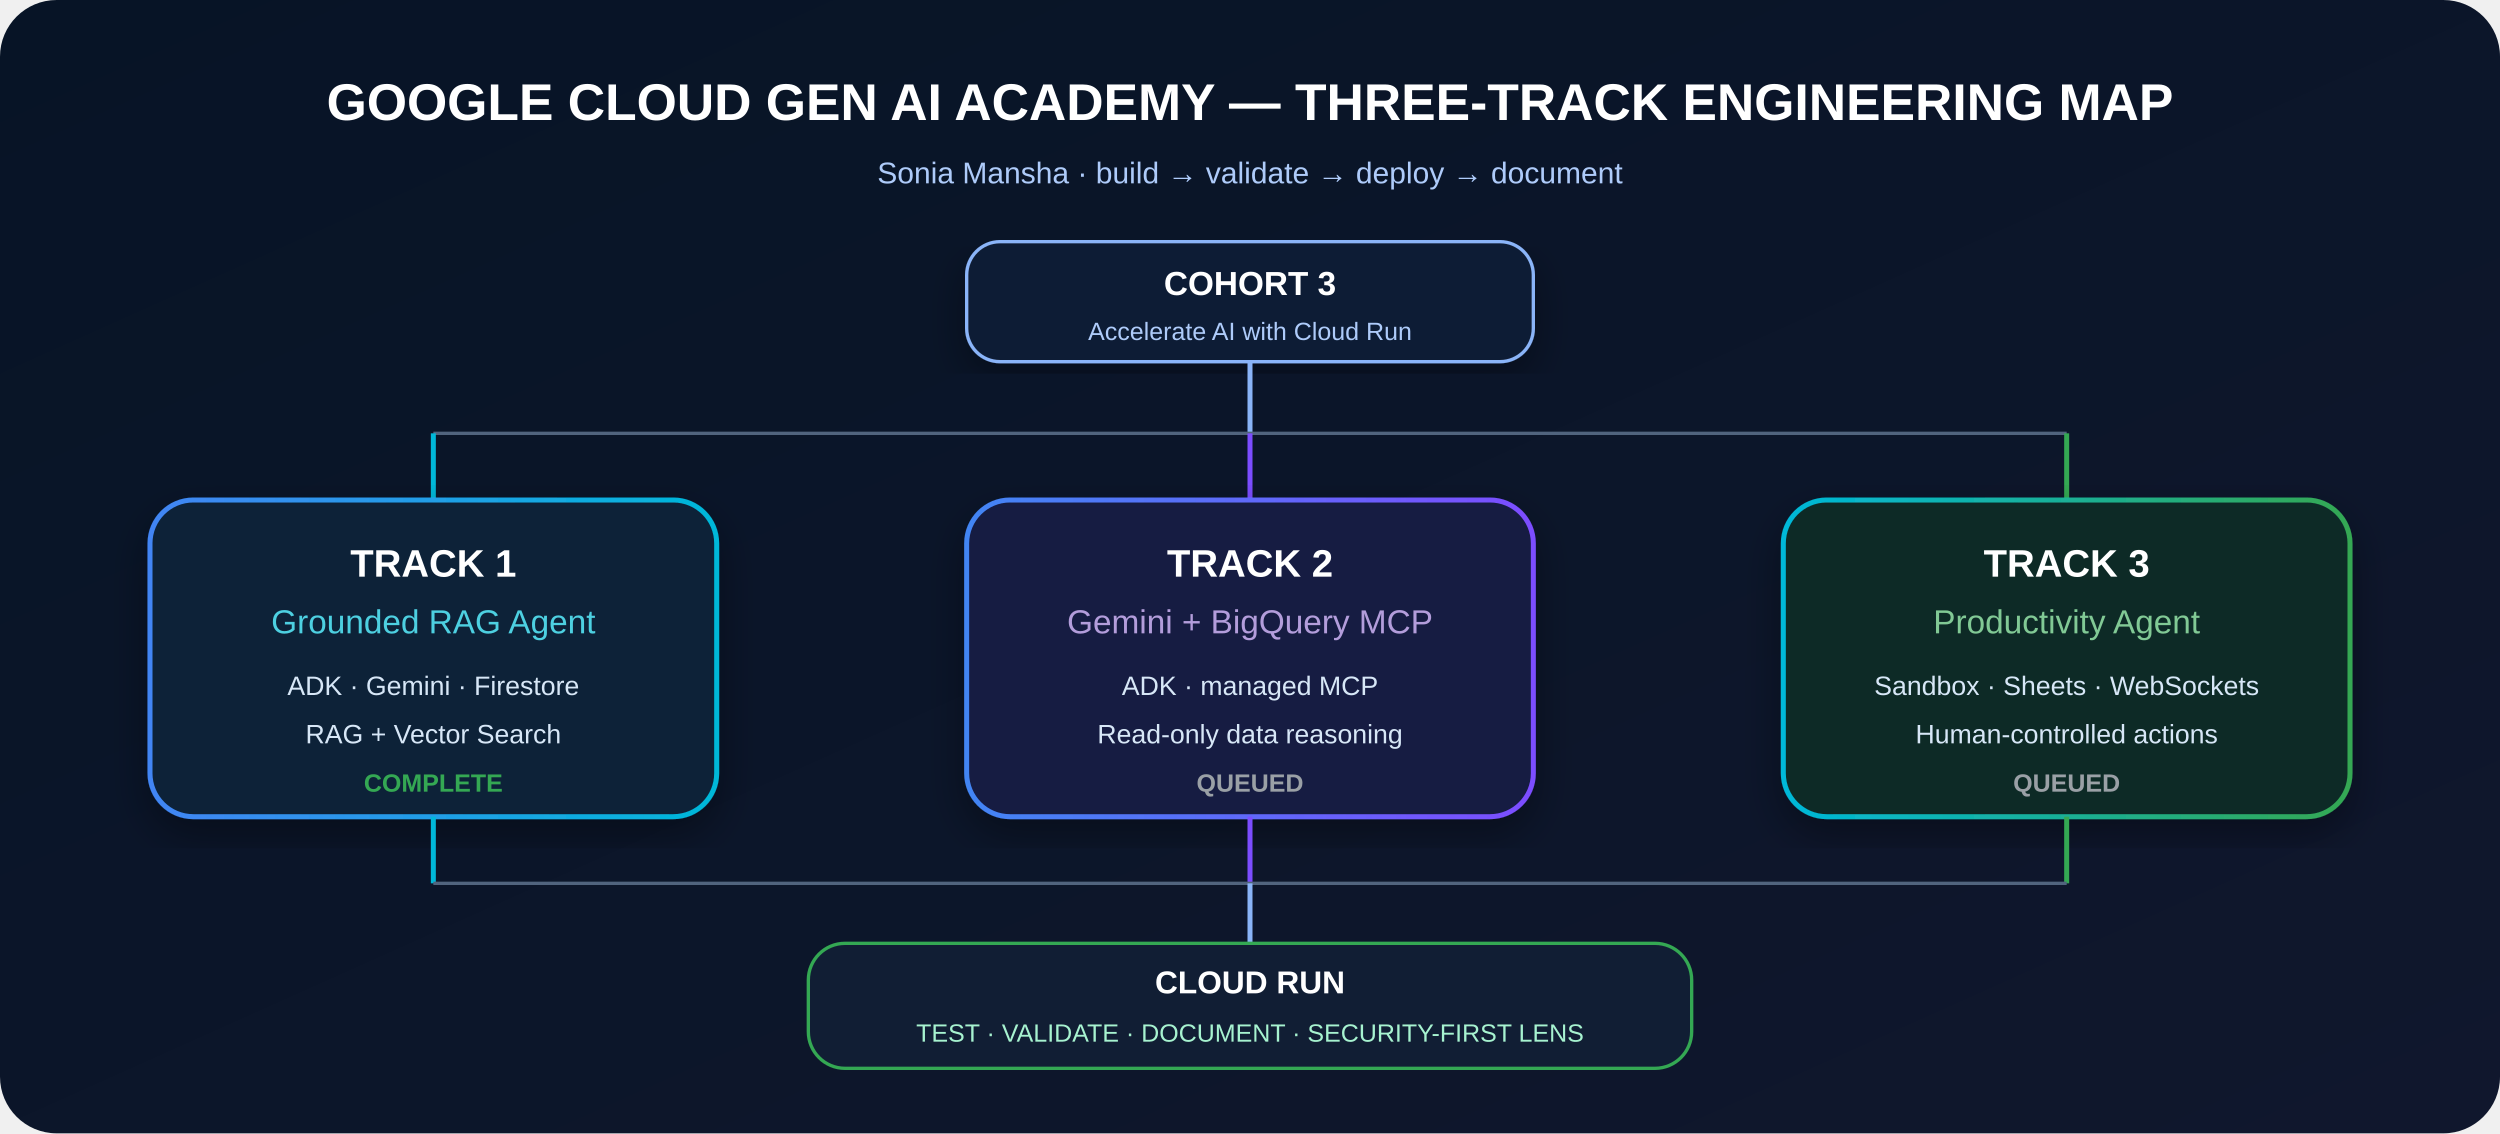
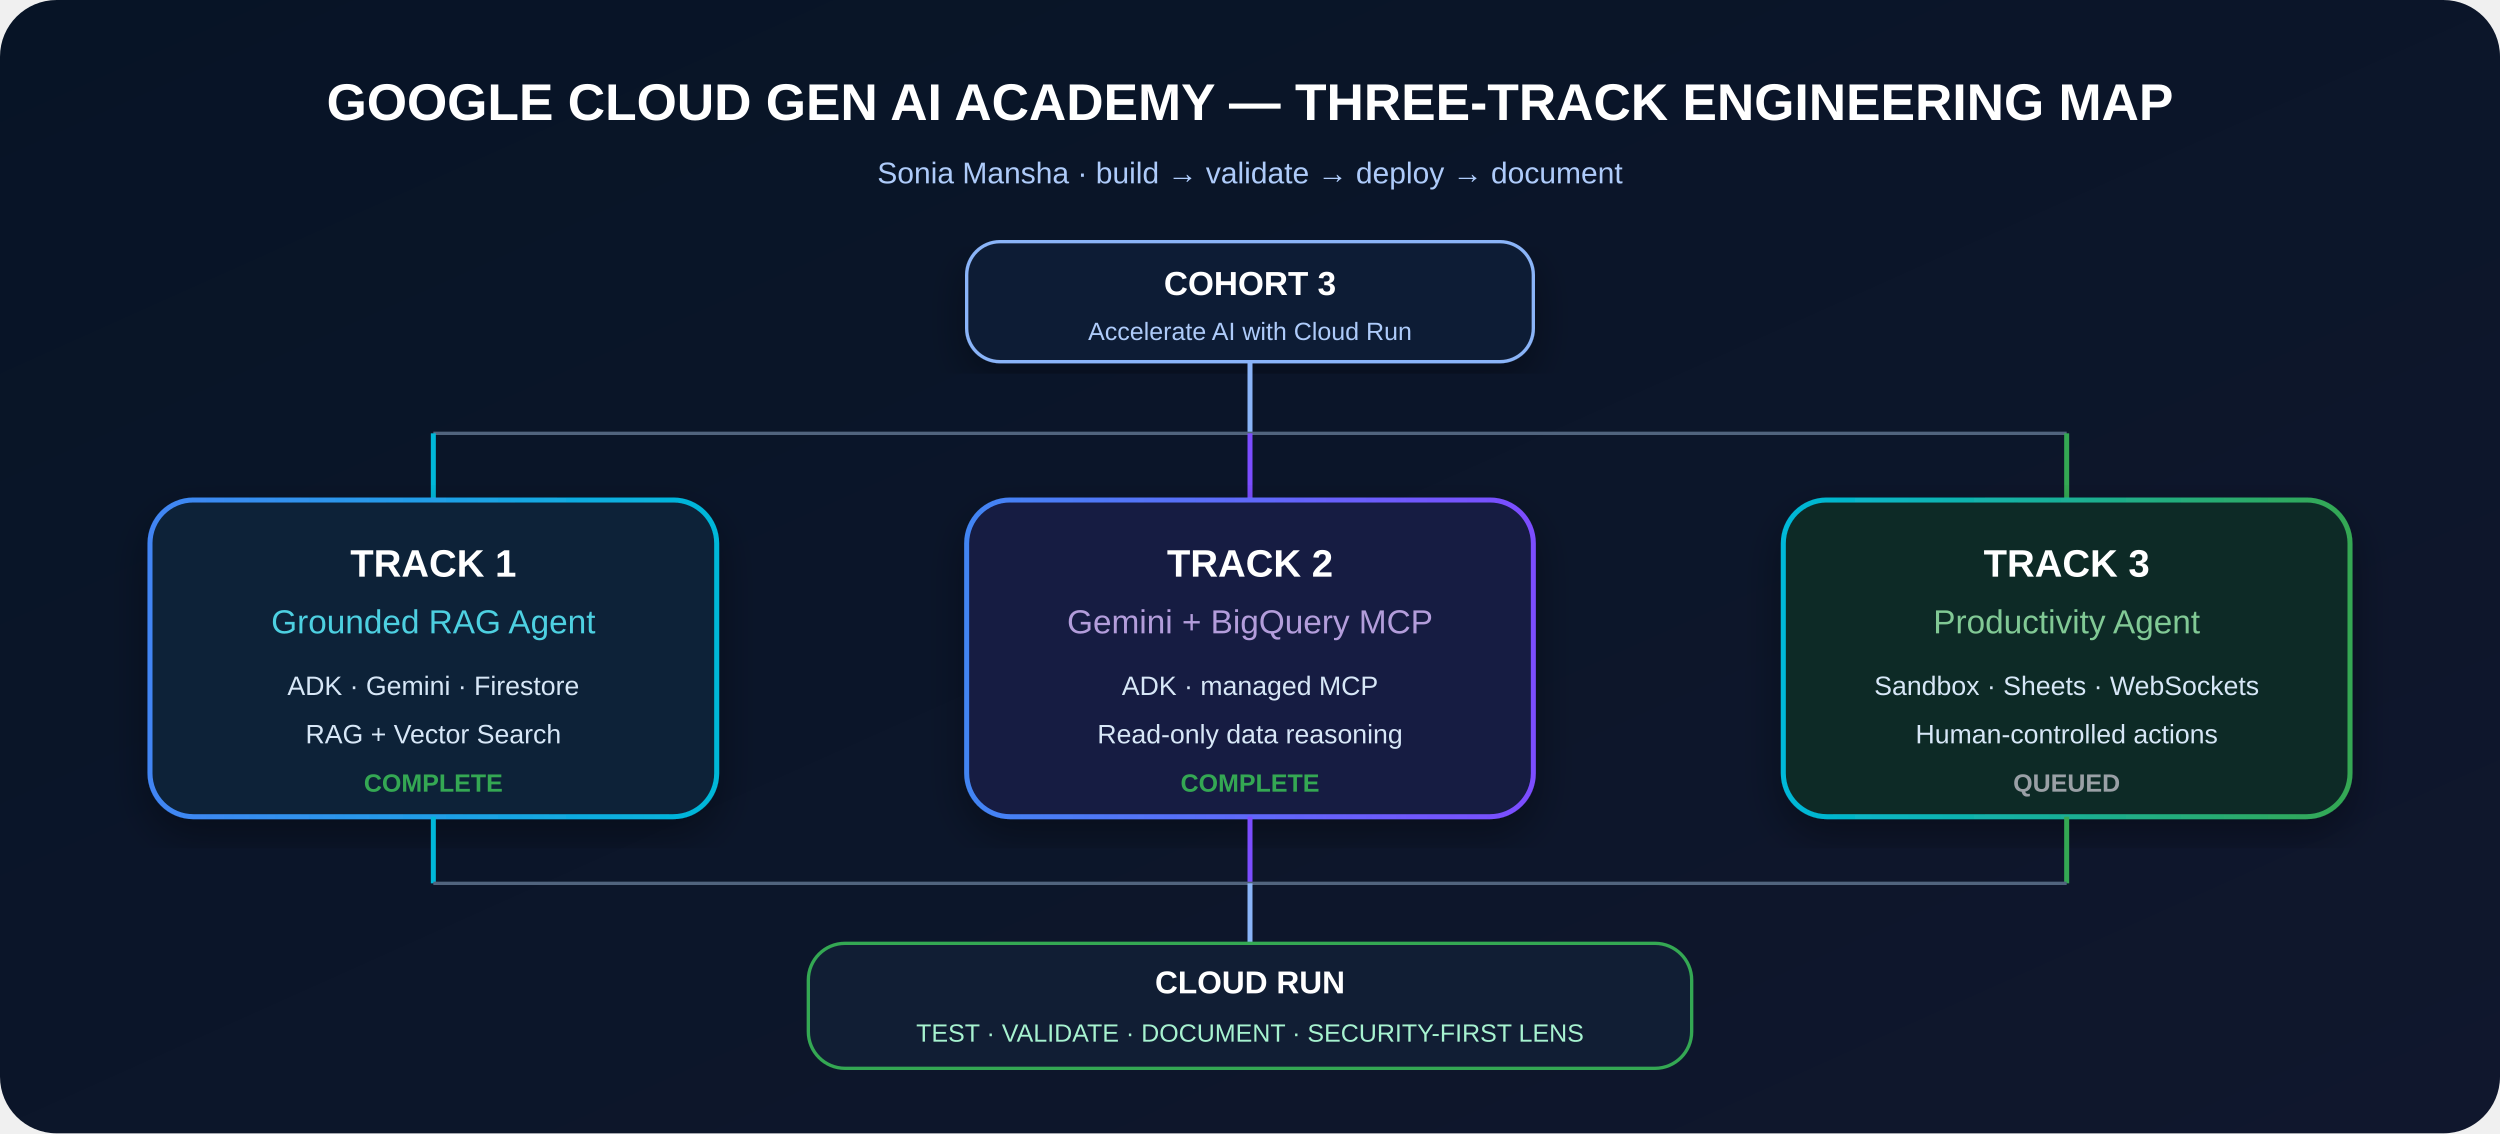
<svg xmlns="http://www.w3.org/2000/svg" width="1500" height="680" viewBox="0 0 1500 680">
  <defs>
    <linearGradient id="bg" x1="0" y1="0" x2="1" y2="1">
      <stop offset="0" stop-color="#071426" />
      <stop offset="1" stop-color="#10172d" />
    </linearGradient>
    <linearGradient id="g1" x1="0" y1="0" x2="1" y2="0">
      <stop offset="0" stop-color="#4285F4" />
      <stop offset="1" stop-color="#00B8D9" />
    </linearGradient>
    <linearGradient id="g2" x1="0" y1="0" x2="1" y2="0">
      <stop offset="0" stop-color="#4285F4" />
      <stop offset="1" stop-color="#7C4DFF" />
    </linearGradient>
    <linearGradient id="g3" x1="0" y1="0" x2="1" y2="0">
      <stop offset="0" stop-color="#00B8D9" />
      <stop offset="1" stop-color="#34A853" />
    </linearGradient>
    <filter id="shadow">
      <feDropShadow dx="0" dy="10" stdDeviation="12" flood-color="#000" flood-opacity="0.35" />
    </filter>
  </defs>
  <rect width="1500" height="680" rx="34" fill="url(#bg)" />
  <text x="750" y="72" text-anchor="middle" font-family="Arial, sans-serif" font-size="31" font-weight="700" fill="#ffffff">GOOGLE CLOUD GEN AI ACADEMY — THREE-TRACK ENGINEERING MAP</text>
  <text x="750" y="110" text-anchor="middle" font-family="Arial, sans-serif" font-size="18" fill="#AECBFA">Sonia Mansha · build → validate → deploy → document</text>
  <rect x="580" y="145" width="340" height="72" rx="20" fill="#111E34" stroke="#8AB4F8" stroke-width="2" filter="url(#shadow)" />
  <text x="750" y="177" text-anchor="middle" font-family="Arial, sans-serif" font-size="20" font-weight="700" fill="#fff">COHORT 3</text>
  <text x="750" y="204" text-anchor="middle" font-family="Arial, sans-serif" font-size="15" fill="#AECBFA">Accelerate AI with Cloud Run</text>
  <line x1="750" y1="217" x2="750" y2="260" stroke="#8AB4F8" stroke-width="3" />
  <line x1="260" y1="260" x2="1240" y2="260" stroke="#51647E" stroke-width="2" />
  <line x1="260" y1="260" x2="260" y2="300" stroke="#00B8D9" stroke-width="3" />
  <line x1="750" y1="260" x2="750" y2="300" stroke="#7C4DFF" stroke-width="3" />
  <line x1="1240" y1="260" x2="1240" y2="300" stroke="#34A853" stroke-width="3" />
  <rect x="90" y="300" width="340" height="190" rx="26" fill="#0B2239" stroke="url(#g1)" stroke-width="3" filter="url(#shadow)" />
  <text x="260" y="346" text-anchor="middle" font-family="Arial, sans-serif" font-size="23" font-weight="700" fill="#fff">TRACK 1</text>
  <text x="260" y="380" text-anchor="middle" font-family="Arial, sans-serif" font-size="20" fill="#4DD0E1">Grounded RAG Agent</text>
  <text x="260" y="417" text-anchor="middle" font-family="Arial, sans-serif" font-size="16" fill="#D7E7F7">ADK · Gemini · Firestore</text>
  <text x="260" y="446" text-anchor="middle" font-family="Arial, sans-serif" font-size="16" fill="#D7E7F7">RAG + Vector Search</text>
  <text x="260" y="475" text-anchor="middle" font-family="Arial, sans-serif" font-size="15" font-weight="700" fill="#34A853">COMPLETE</text>
  <rect x="580" y="300" width="340" height="190" rx="26" fill="#161B42" stroke="url(#g2)" stroke-width="3" filter="url(#shadow)" />
  <text x="750" y="346" text-anchor="middle" font-family="Arial, sans-serif" font-size="23" font-weight="700" fill="#fff">TRACK 2</text>
  <text x="750" y="380" text-anchor="middle" font-family="Arial, sans-serif" font-size="20" fill="#B39DDB">Gemini + BigQuery MCP</text>
  <text x="750" y="417" text-anchor="middle" font-family="Arial, sans-serif" font-size="16" fill="#D7E7F7">ADK · managed MCP</text>
  <text x="750" y="446" text-anchor="middle" font-family="Arial, sans-serif" font-size="16" fill="#D7E7F7">Read-only data reasoning</text>
-   <text x="750" y="475" text-anchor="middle" font-family="Arial, sans-serif" font-size="15" font-weight="700" fill="#9AA0A6">QUEUED</text>
+   <text x="750" y="475" text-anchor="middle" font-family="Arial, sans-serif" font-size="15" font-weight="700" fill="#34A853">COMPLETE</text>
  <rect x="1070" y="300" width="340" height="190" rx="26" fill="#0D2C28" stroke="url(#g3)" stroke-width="3" filter="url(#shadow)" />
  <text x="1240" y="346" text-anchor="middle" font-family="Arial, sans-serif" font-size="23" font-weight="700" fill="#fff">TRACK 3</text>
  <text x="1240" y="380" text-anchor="middle" font-family="Arial, sans-serif" font-size="20" fill="#81C995">Productivity Agent</text>
  <text x="1240" y="417" text-anchor="middle" font-family="Arial, sans-serif" font-size="16" fill="#D7E7F7">Sandbox · Sheets · WebSockets</text>
  <text x="1240" y="446" text-anchor="middle" font-family="Arial, sans-serif" font-size="16" fill="#D7E7F7">Human-controlled actions</text>
  <text x="1240" y="475" text-anchor="middle" font-family="Arial, sans-serif" font-size="15" font-weight="700" fill="#9AA0A6">QUEUED</text>
  <line x1="260" y1="490" x2="260" y2="530" stroke="#00B8D9" stroke-width="3" />
  <line x1="750" y1="490" x2="750" y2="530" stroke="#7C4DFF" stroke-width="3" />
  <line x1="1240" y1="490" x2="1240" y2="530" stroke="#34A853" stroke-width="3" />
  <line x1="260" y1="530" x2="1240" y2="530" stroke="#51647E" stroke-width="2" />
  <line x1="750" y1="530" x2="750" y2="566" stroke="#8AB4F8" stroke-width="3" />
  <rect x="485" y="566" width="530" height="75" rx="22" fill="#111E34" stroke="#34A853" stroke-width="2" />
  <text x="750" y="596" text-anchor="middle" font-family="Arial, sans-serif" font-size="19" font-weight="700" fill="#fff">CLOUD RUN</text>
  <text x="750" y="625" text-anchor="middle" font-family="Arial, sans-serif" font-size="15" fill="#A7F3D0">TEST · VALIDATE · DOCUMENT · SECURITY-FIRST LENS</text>
</svg>
